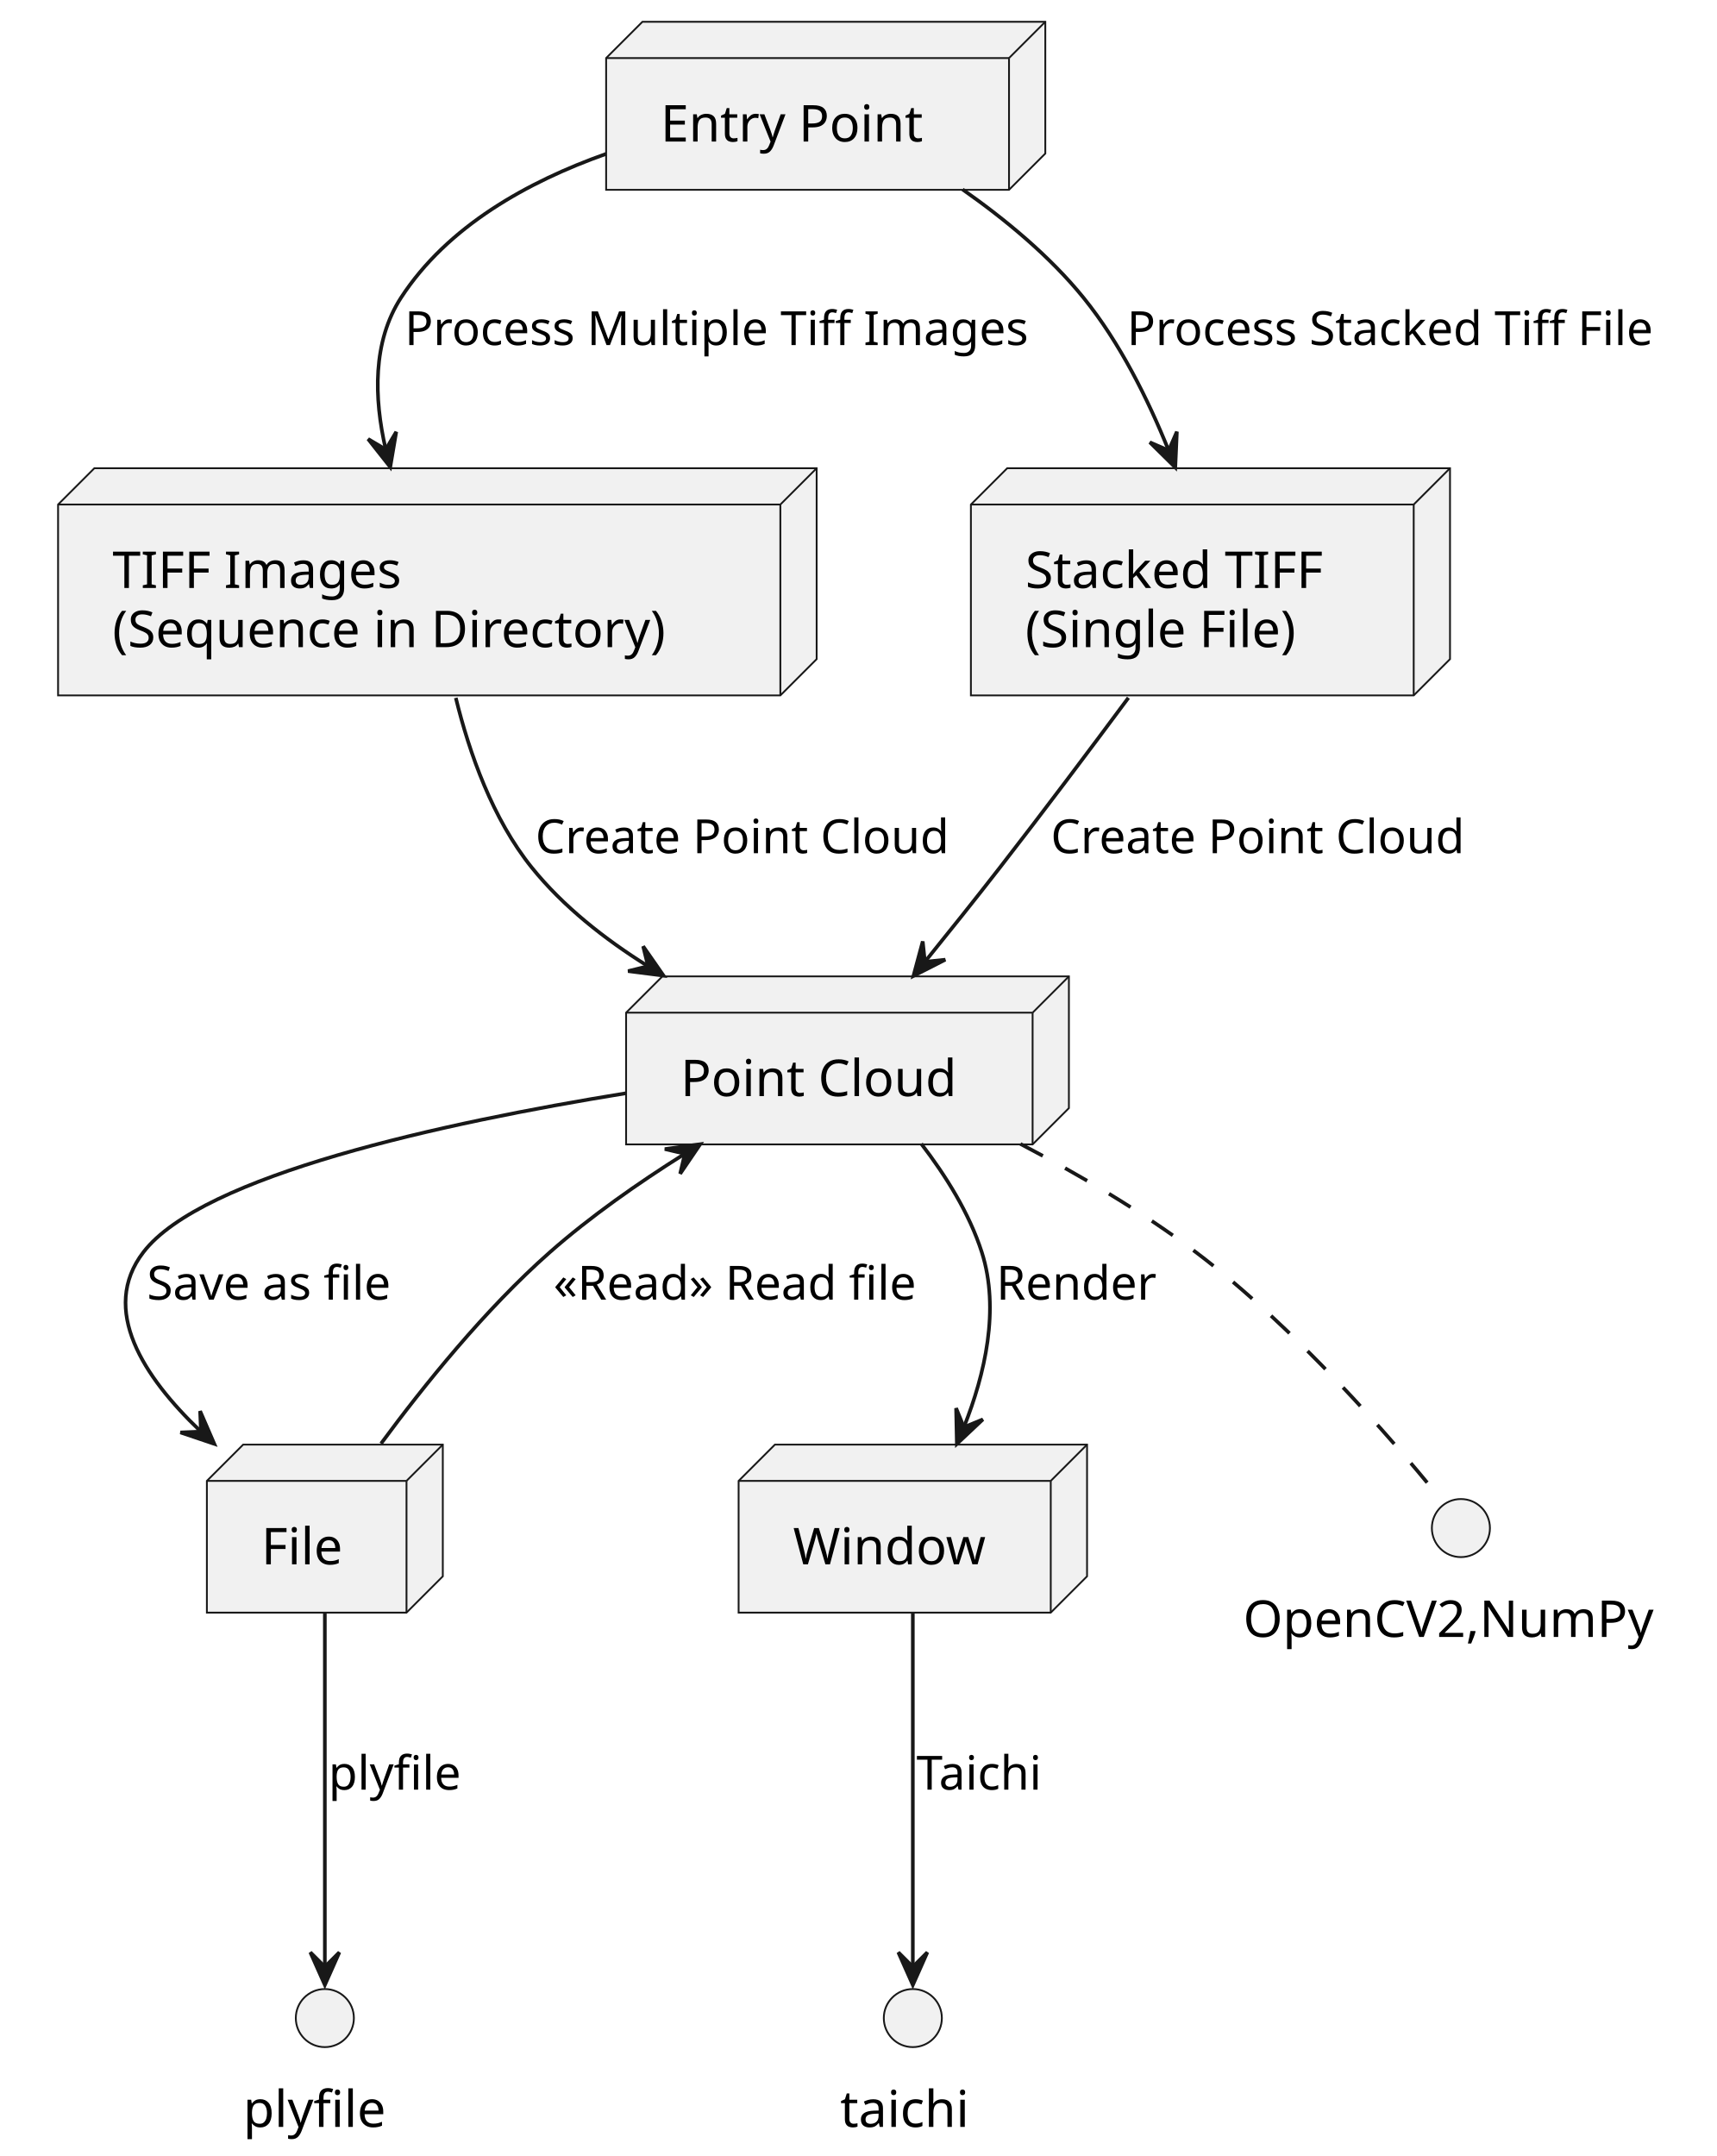
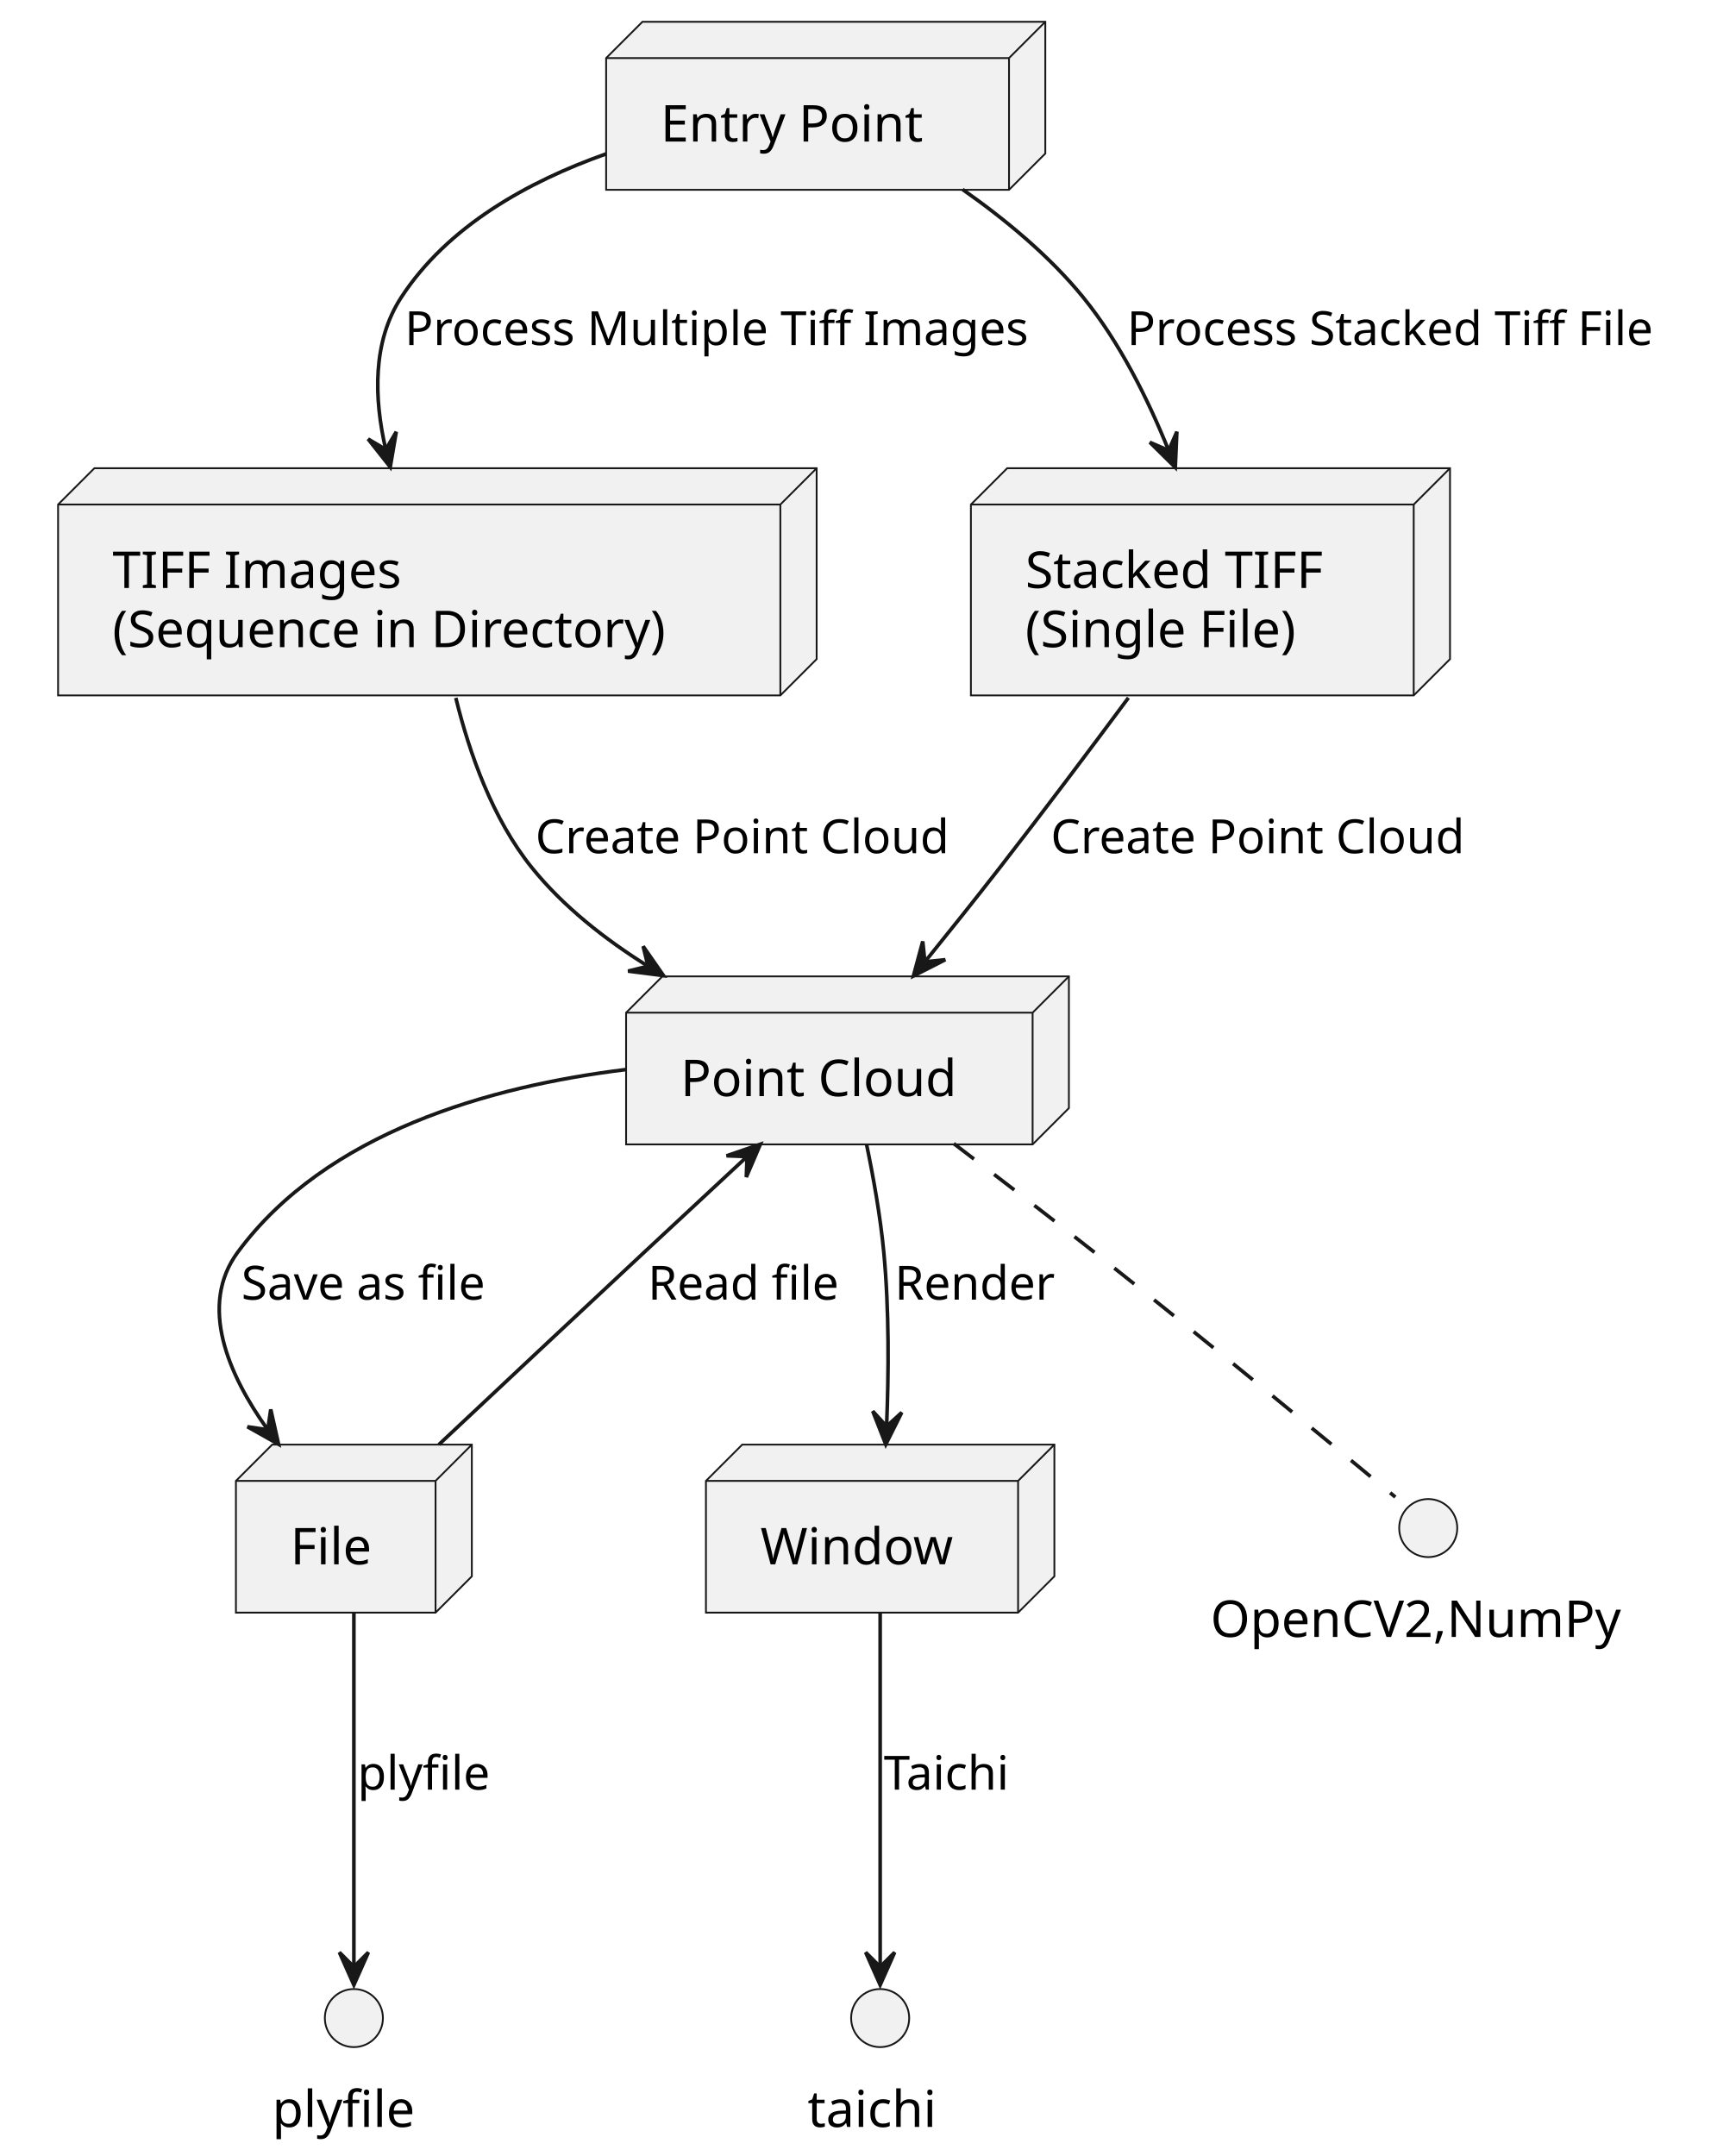
<svg xmlns="http://www.w3.org/2000/svg" contentStyleType="text/css" height="594px" preserveAspectRatio="none" style="width:473px;height:594px;background:#FFFFFF;" version="1.1" viewBox="0 0 473 594" width="473px" zoomAndPan="magnify">
  <defs />
  <g>
    <g id="elem_entry_point">
      <polygon fill="#F1F1F1" points="167,16,177,6,288,6,288,42.297,278,52.297,167,52.297,167,16" style="stroke:#181818;stroke-width:0.5;" />
      <line style="stroke:#181818;stroke-width:0.5;" x1="278" x2="288" y1="16" y2="6" />
      <line style="stroke:#181818;stroke-width:0.5;" x1="167" x2="278" y1="16" y2="16" />
      <line style="stroke:#181818;stroke-width:0.5;" x1="278" x2="278" y1="16" y2="52.297" />
      <text fill="#000000" font-family="sans-serif" font-size="14" lengthAdjust="spacing" textLength="81" x="182" y="38.995">Entry Point</text>
    </g>
    <g id="elem_tiff_sequential">
      <polygon fill="#F1F1F1" points="16,139,26,129,225,129,225,181.594,215,191.594,16,191.594,16,139" style="stroke:#181818;stroke-width:0.5;" />
      <line style="stroke:#181818;stroke-width:0.5;" x1="215" x2="225" y1="139" y2="129" />
      <line style="stroke:#181818;stroke-width:0.5;" x1="16" x2="215" y1="139" y2="139" />
      <line style="stroke:#181818;stroke-width:0.5;" x1="215" x2="215" y1="139" y2="191.594" />
      <text fill="#000000" font-family="sans-serif" font-size="14" lengthAdjust="spacing" textLength="84" x="31" y="161.995">TIFF Images</text>
      <text fill="#000000" font-family="sans-serif" font-size="14" lengthAdjust="spacing" textLength="169" x="31" y="178.292">(Sequence in Directory)</text>
    </g>
    <g id="elem_tiff_stacked">
      <polygon fill="#F1F1F1" points="267.5,139,277.5,129,399.5,129,399.5,181.594,389.5,191.594,267.5,191.594,267.5,139" style="stroke:#181818;stroke-width:0.5;" />
      <line style="stroke:#181818;stroke-width:0.5;" x1="389.5" x2="399.5" y1="139" y2="129" />
      <line style="stroke:#181818;stroke-width:0.5;" x1="267.5" x2="389.5" y1="139" y2="139" />
      <line style="stroke:#181818;stroke-width:0.5;" x1="389.5" x2="389.5" y1="139" y2="191.594" />
      <text fill="#000000" font-family="sans-serif" font-size="14" lengthAdjust="spacing" textLength="92" x="282.5" y="161.995">Stacked TIFF</text>
      <text fill="#000000" font-family="sans-serif" font-size="14" lengthAdjust="spacing" textLength="83" x="282.5" y="178.292">(Single File)</text>
    </g>
    <g id="elem_point_cloud">
      <polygon fill="#F1F1F1" points="172.5,279,182.5,269,294.5,269,294.5,305.297,284.5,315.297,172.5,315.297,172.5,279" style="stroke:#181818;stroke-width:0.5;" />
      <line style="stroke:#181818;stroke-width:0.5;" x1="284.5" x2="294.5" y1="279" y2="269" />
      <line style="stroke:#181818;stroke-width:0.5;" x1="172.5" x2="284.5" y1="279" y2="279" />
      <line style="stroke:#181818;stroke-width:0.5;" x1="284.5" x2="284.5" y1="279" y2="315.297" />
      <text fill="#000000" font-family="sans-serif" font-size="14" lengthAdjust="spacing" textLength="82" x="187.5" y="301.995">Point Cloud</text>
    </g>
    <g id="elem_file">
-       <polygon fill="#F1F1F1" points="57,408,67,398,122,398,122,434.297,112,444.297,57,444.297,57,408" style="stroke:#181818;stroke-width:0.5;" />
-       <line style="stroke:#181818;stroke-width:0.5;" x1="112" x2="122" y1="408" y2="398" />
-       <line style="stroke:#181818;stroke-width:0.5;" x1="57" x2="112" y1="408" y2="408" />
-       <line style="stroke:#181818;stroke-width:0.5;" x1="112" x2="112" y1="408" y2="444.297" />
-       <text fill="#000000" font-family="sans-serif" font-size="14" lengthAdjust="spacing" textLength="25" x="72" y="430.995">File</text>
+       <polygon fill="#F1F1F1" points="65,408,75,398,130,398,130,434.297,120,444.297,65,444.297,65,408" style="stroke:#181818;stroke-width:0.5;" />
+       <line style="stroke:#181818;stroke-width:0.5;" x1="120" x2="130" y1="408" y2="398" />
+       <line style="stroke:#181818;stroke-width:0.5;" x1="65" x2="120" y1="408" y2="408" />
+       <line style="stroke:#181818;stroke-width:0.5;" x1="120" x2="120" y1="408" y2="444.297" />
+       <text fill="#000000" font-family="sans-serif" font-size="14" lengthAdjust="spacing" textLength="25" x="80" y="430.995">File</text>
    </g>
    <g id="elem_window">
-       <polygon fill="#F1F1F1" points="203.5,408,213.5,398,299.5,398,299.5,434.297,289.5,444.297,203.5,444.297,203.5,408" style="stroke:#181818;stroke-width:0.5;" />
-       <line style="stroke:#181818;stroke-width:0.5;" x1="289.5" x2="299.5" y1="408" y2="398" />
-       <line style="stroke:#181818;stroke-width:0.5;" x1="203.5" x2="289.5" y1="408" y2="408" />
-       <line style="stroke:#181818;stroke-width:0.5;" x1="289.5" x2="289.5" y1="408" y2="444.297" />
-       <text fill="#000000" font-family="sans-serif" font-size="14" lengthAdjust="spacing" textLength="56" x="218.5" y="430.995">Window</text>
+       <polygon fill="#F1F1F1" points="194.5,408,204.5,398,290.5,398,290.5,434.297,280.5,444.297,194.5,444.297,194.5,408" style="stroke:#181818;stroke-width:0.5;" />
+       <line style="stroke:#181818;stroke-width:0.5;" x1="280.5" x2="290.5" y1="408" y2="398" />
+       <line style="stroke:#181818;stroke-width:0.5;" x1="194.5" x2="280.5" y1="408" y2="408" />
+       <line style="stroke:#181818;stroke-width:0.5;" x1="280.5" x2="280.5" y1="408" y2="444.297" />
+       <text fill="#000000" font-family="sans-serif" font-size="14" lengthAdjust="spacing" textLength="56" x="209.5" y="430.995">Window</text>
    </g>
    <g id="elem_OpenCV2,NumPy">
-       <ellipse cx="402.5" cy="421" fill="#F1F1F1" rx="8" ry="8" style="stroke:#181818;stroke-width:0.5;" />
-       <text fill="#000000" font-family="sans-serif" font-size="14" lengthAdjust="spacing" textLength="120" x="342.5" y="450.995">OpenCV2,NumPy</text>
+       <ellipse cx="393.5" cy="421" fill="#F1F1F1" rx="8" ry="8" style="stroke:#181818;stroke-width:0.5;" />
+       <text fill="#000000" font-family="sans-serif" font-size="14" lengthAdjust="spacing" textLength="120" x="333.5" y="450.995">OpenCV2,NumPy</text>
    </g>
    <g id="elem_taichi">
-       <ellipse cx="251.5" cy="556" fill="#F1F1F1" rx="8" ry="8" style="stroke:#181818;stroke-width:0.5;" />
-       <text fill="#000000" font-family="sans-serif" font-size="14" lengthAdjust="spacing" textLength="40" x="231.5" y="585.995">taichi</text>
+       <ellipse cx="242.5" cy="556" fill="#F1F1F1" rx="8" ry="8" style="stroke:#181818;stroke-width:0.5;" />
+       <text fill="#000000" font-family="sans-serif" font-size="14" lengthAdjust="spacing" textLength="40" x="222.5" y="585.995">taichi</text>
    </g>
    <g id="elem_plyfile">
-       <ellipse cx="89.5" cy="556" fill="#F1F1F1" rx="8" ry="8" style="stroke:#181818;stroke-width:0.5;" />
-       <text fill="#000000" font-family="sans-serif" font-size="14" lengthAdjust="spacing" textLength="45" x="67" y="585.995">plyfile</text>
+       <ellipse cx="97.5" cy="556" fill="#F1F1F1" rx="8" ry="8" style="stroke:#181818;stroke-width:0.5;" />
+       <text fill="#000000" font-family="sans-serif" font-size="14" lengthAdjust="spacing" textLength="45" x="75" y="585.995">plyfile</text>
    </g>
    <g id="link_entry_point_tiff_sequential">
      <path d="M166.984,42.397 C145.396,50.049 123.279,62.337 110.5,82 C102.599,94.157 103.038,109.671 106.231,123.62 " fill="none" id="entry_point-to-tiff_sequential" style="stroke:#181818;stroke-width:1.0;" />
      <polygon fill="#181818" points="107.521,128.679,109.173,118.97,106.285,123.834,101.421,120.947,107.521,128.679" style="stroke:#181818;stroke-width:1.0;" />
      <text fill="#000000" font-family="sans-serif" font-size="13" lengthAdjust="spacing" textLength="178" x="111.5" y="95.067">Process Multiple Tiff Images</text>
    </g>
    <g id="link_entry_point_tiff_stacked">
      <path d="M265.208,52.197 C276.967,60.448 289.261,70.608 298.5,82 C308.526,94.362 316.315,110.057 321.973,124.086 " fill="none" id="entry_point-to-tiff_stacked" style="stroke:#181818;stroke-width:1.0;" />
      <polygon fill="#181818" points="323.81,128.772,324.247,118.933,321.984,124.117,316.8,121.854,323.81,128.772" style="stroke:#181818;stroke-width:1.0;" />
      <text fill="#000000" font-family="sans-serif" font-size="13" lengthAdjust="spacing" textLength="155" x="310.5" y="95.067">Process Stacked Tiff File</text>
    </g>
    <g id="link_tiff_sequential_point_cloud">
      <path d="M125.581,192.267 C129.333,207.579 135.731,225.625 146.5,239 C155.149,249.742 166.657,258.781 178.462,266.152 " fill="none" id="tiff_sequential-to-point_cloud" style="stroke:#181818;stroke-width:1.0;" />
      <polygon fill="#181818" points="182.82,268.792,177.195,260.708,178.543,266.202,173.05,267.55,182.82,268.792" style="stroke:#181818;stroke-width:1.0;" />
      <text fill="#000000" font-family="sans-serif" font-size="13" lengthAdjust="spacing" textLength="119" x="147.5" y="235.067">Create Point Cloud</text>
    </g>
    <g id="link_tiff_stacked_point_cloud">
      <path d="M310.894,192.248 C300.273,206.555 287.364,223.743 275.5,239 C268.888,247.502 261.55,256.675 254.881,264.914 " fill="none" id="tiff_stacked-to-point_cloud" style="stroke:#181818;stroke-width:1.0;" />
      <polygon fill="#181818" points="251.668,268.876,260.443,264.405,254.817,264.992,254.23,259.366,251.668,268.876" style="stroke:#181818;stroke-width:1.0;" />
      <text fill="#000000" font-family="sans-serif" font-size="13" lengthAdjust="spacing" textLength="119" x="289.5" y="235.067">Create Point Cloud</text>
    </g>
    <g id="link_point_cloud_file">
-       <path d="M172.442,301.202 C121.862,309.396 55.738,323.836 39.5,345 C27.381,360.795 39.655,379.413 55.071,394.148 " fill="none" id="point_cloud-to-file" style="stroke:#181818;stroke-width:1.0;" />
-       <polygon fill="#181818" points="59.045,397.806,55.132,388.767,55.366,394.42,49.714,394.653,59.045,397.806" style="stroke:#181818;stroke-width:1.0;" />
-       <text fill="#000000" font-family="sans-serif" font-size="13" lengthAdjust="spacing" textLength="74" x="40.5" y="358.067">Save as file</text>
+       <path d="M172.361,294.685 C135.006,299.272 89.869,311.947 65.5,345 C54.673,359.685 62.858,378.594 73.657,393.751 " fill="none" id="point_cloud-to-file" style="stroke:#181818;stroke-width:1.0;" />
+       <polygon fill="#181818" points="76.758,397.92,74.596,388.312,73.774,393.908,68.177,393.087,76.758,397.92" style="stroke:#181818;stroke-width:1.0;" />
+       <text fill="#000000" font-family="sans-serif" font-size="13" lengthAdjust="spacing" textLength="74" x="66.5" y="358.067">Save as file</text>
    </g>
    <g id="link_file_point_cloud">
-       <path d="M104.977,397.73 C116.639,381.905 133.632,360.753 151.5,345 C162.649,335.171 175.846,325.943 188.356,318.07 " fill="none" id="file-to-point_cloud" style="stroke:#181818;stroke-width:1.0;" />
-       <polygon fill="#181818" points="192.93,315.232,183.174,316.58,188.682,317.869,187.393,323.377,192.93,315.232" style="stroke:#181818;stroke-width:1.0;" />
-       <text fill="#000000" font-family="sans-serif" font-size="13" lengthAdjust="spacing" textLength="109" x="152.5" y="358.067">«Read» Read file</text>
+       <path d="M120.926,397.983 C136.859,383.021 158.43,362.793 177.5,345 C186.667,336.447 196.697,327.123 205.704,318.762 " fill="none" id="file-to-point_cloud" style="stroke:#181818;stroke-width:1.0;" />
+       <polygon fill="#181818" points="209.496,315.243,200.178,318.433,205.831,318.644,205.619,324.297,209.496,315.243" style="stroke:#181818;stroke-width:1.0;" />
+       <text fill="#000000" font-family="sans-serif" font-size="13" lengthAdjust="spacing" textLength="56" x="178.5" y="358.067">Read file</text>
    </g>
    <g id="link_point_cloud_window">
-       <path d="M253.826,315.126 C260.488,323.793 267.061,334.235 270.5,345 C275.531,360.749 271.332,378.692 265.615,393.078 " fill="none" id="point_cloud-to-window" style="stroke:#181818;stroke-width:1.0;" />
-       <polygon fill="#181818" points="263.63,397.812,270.8,391.06,265.564,393.201,263.423,387.965,263.63,397.812" style="stroke:#181818;stroke-width:1.0;" />
-       <text fill="#000000" font-family="sans-serif" font-size="13" lengthAdjust="spacing" textLength="46" x="274.5" y="358.067">Render</text>
+       <path d="M238.718,315.134 C240.631,324.317 242.558,335.116 243.5,345 C245.007,360.817 244.85,378.594 244.274,392.87 " fill="none" id="point_cloud-to-window" style="stroke:#181818;stroke-width:1.0;" />
+       <polygon fill="#181818" points="244.044,397.961,248.446,389.151,244.27,392.966,240.454,388.79,244.044,397.961" style="stroke:#181818;stroke-width:1.0;" />
+       <text fill="#000000" font-family="sans-serif" font-size="13" lengthAdjust="spacing" textLength="46" x="246.5" y="358.067">Render</text>
    </g>
    <g id="link_point_cloud_OpenCV2,NumPy">
-       <path d="M281.137,315.166 C297.146,323.546 314.686,333.793 329.5,345 C357.032,365.829 383.908,397.053 395.936,411.769 " fill="none" id="point_cloud-OpenCV2,NumPy" style="stroke:#181818;stroke-width:1.0;stroke-dasharray:7.0,7.0;" />
+       <path d="M262.773,315.07 C274.832,324.244 288.903,335.053 301.5,345 C332.228,369.265 368.022,398.825 384.435,412.454 " fill="none" id="point_cloud-OpenCV2,NumPy" style="stroke:#181818;stroke-width:1.0;stroke-dasharray:7.0,7.0;" />
    </g>
    <g id="link_window_taichi">
-       <path d="M251.5,444.261 C251.5,472.075 251.5,518.786 251.5,541.619 " fill="none" id="window-to-taichi" style="stroke:#181818;stroke-width:1.0;" />
-       <polygon fill="#181818" points="251.5,546.884,255.5,537.884,251.5,541.884,247.5,537.884,251.5,546.884" style="stroke:#181818;stroke-width:1.0;" />
-       <text fill="#000000" font-family="sans-serif" font-size="13" lengthAdjust="spacing" textLength="37" x="252.5" y="493.067">Taichi</text>
+       <path d="M242.5,444.261 C242.5,472.075 242.5,518.786 242.5,541.619 " fill="none" id="window-to-taichi" style="stroke:#181818;stroke-width:1.0;" />
+       <polygon fill="#181818" points="242.5,546.884,246.5,537.884,242.5,541.884,238.5,537.884,242.5,546.884" style="stroke:#181818;stroke-width:1.0;" />
+       <text fill="#000000" font-family="sans-serif" font-size="13" lengthAdjust="spacing" textLength="37" x="243.5" y="493.067">Taichi</text>
    </g>
    <g id="link_file_plyfile">
-       <path d="M89.5,444.261 C89.5,472.075 89.5,518.786 89.5,541.619 " fill="none" id="file-to-plyfile" style="stroke:#181818;stroke-width:1.0;" />
-       <polygon fill="#181818" points="89.5,546.884,93.5,537.884,89.5,541.884,85.5,537.884,89.5,546.884" style="stroke:#181818;stroke-width:1.0;" />
-       <text fill="#000000" font-family="sans-serif" font-size="13" lengthAdjust="spacing" textLength="38" x="90.5" y="493.067">plyfile</text>
+       <path d="M97.5,444.261 C97.5,472.075 97.5,518.786 97.5,541.619 " fill="none" id="file-to-plyfile" style="stroke:#181818;stroke-width:1.0;" />
+       <polygon fill="#181818" points="97.5,546.884,101.5,537.884,97.5,541.884,93.5,537.884,97.5,546.884" style="stroke:#181818;stroke-width:1.0;" />
+       <text fill="#000000" font-family="sans-serif" font-size="13" lengthAdjust="spacing" textLength="38" x="98.5" y="493.067">plyfile</text>
    </g>
  </g>
</svg>
